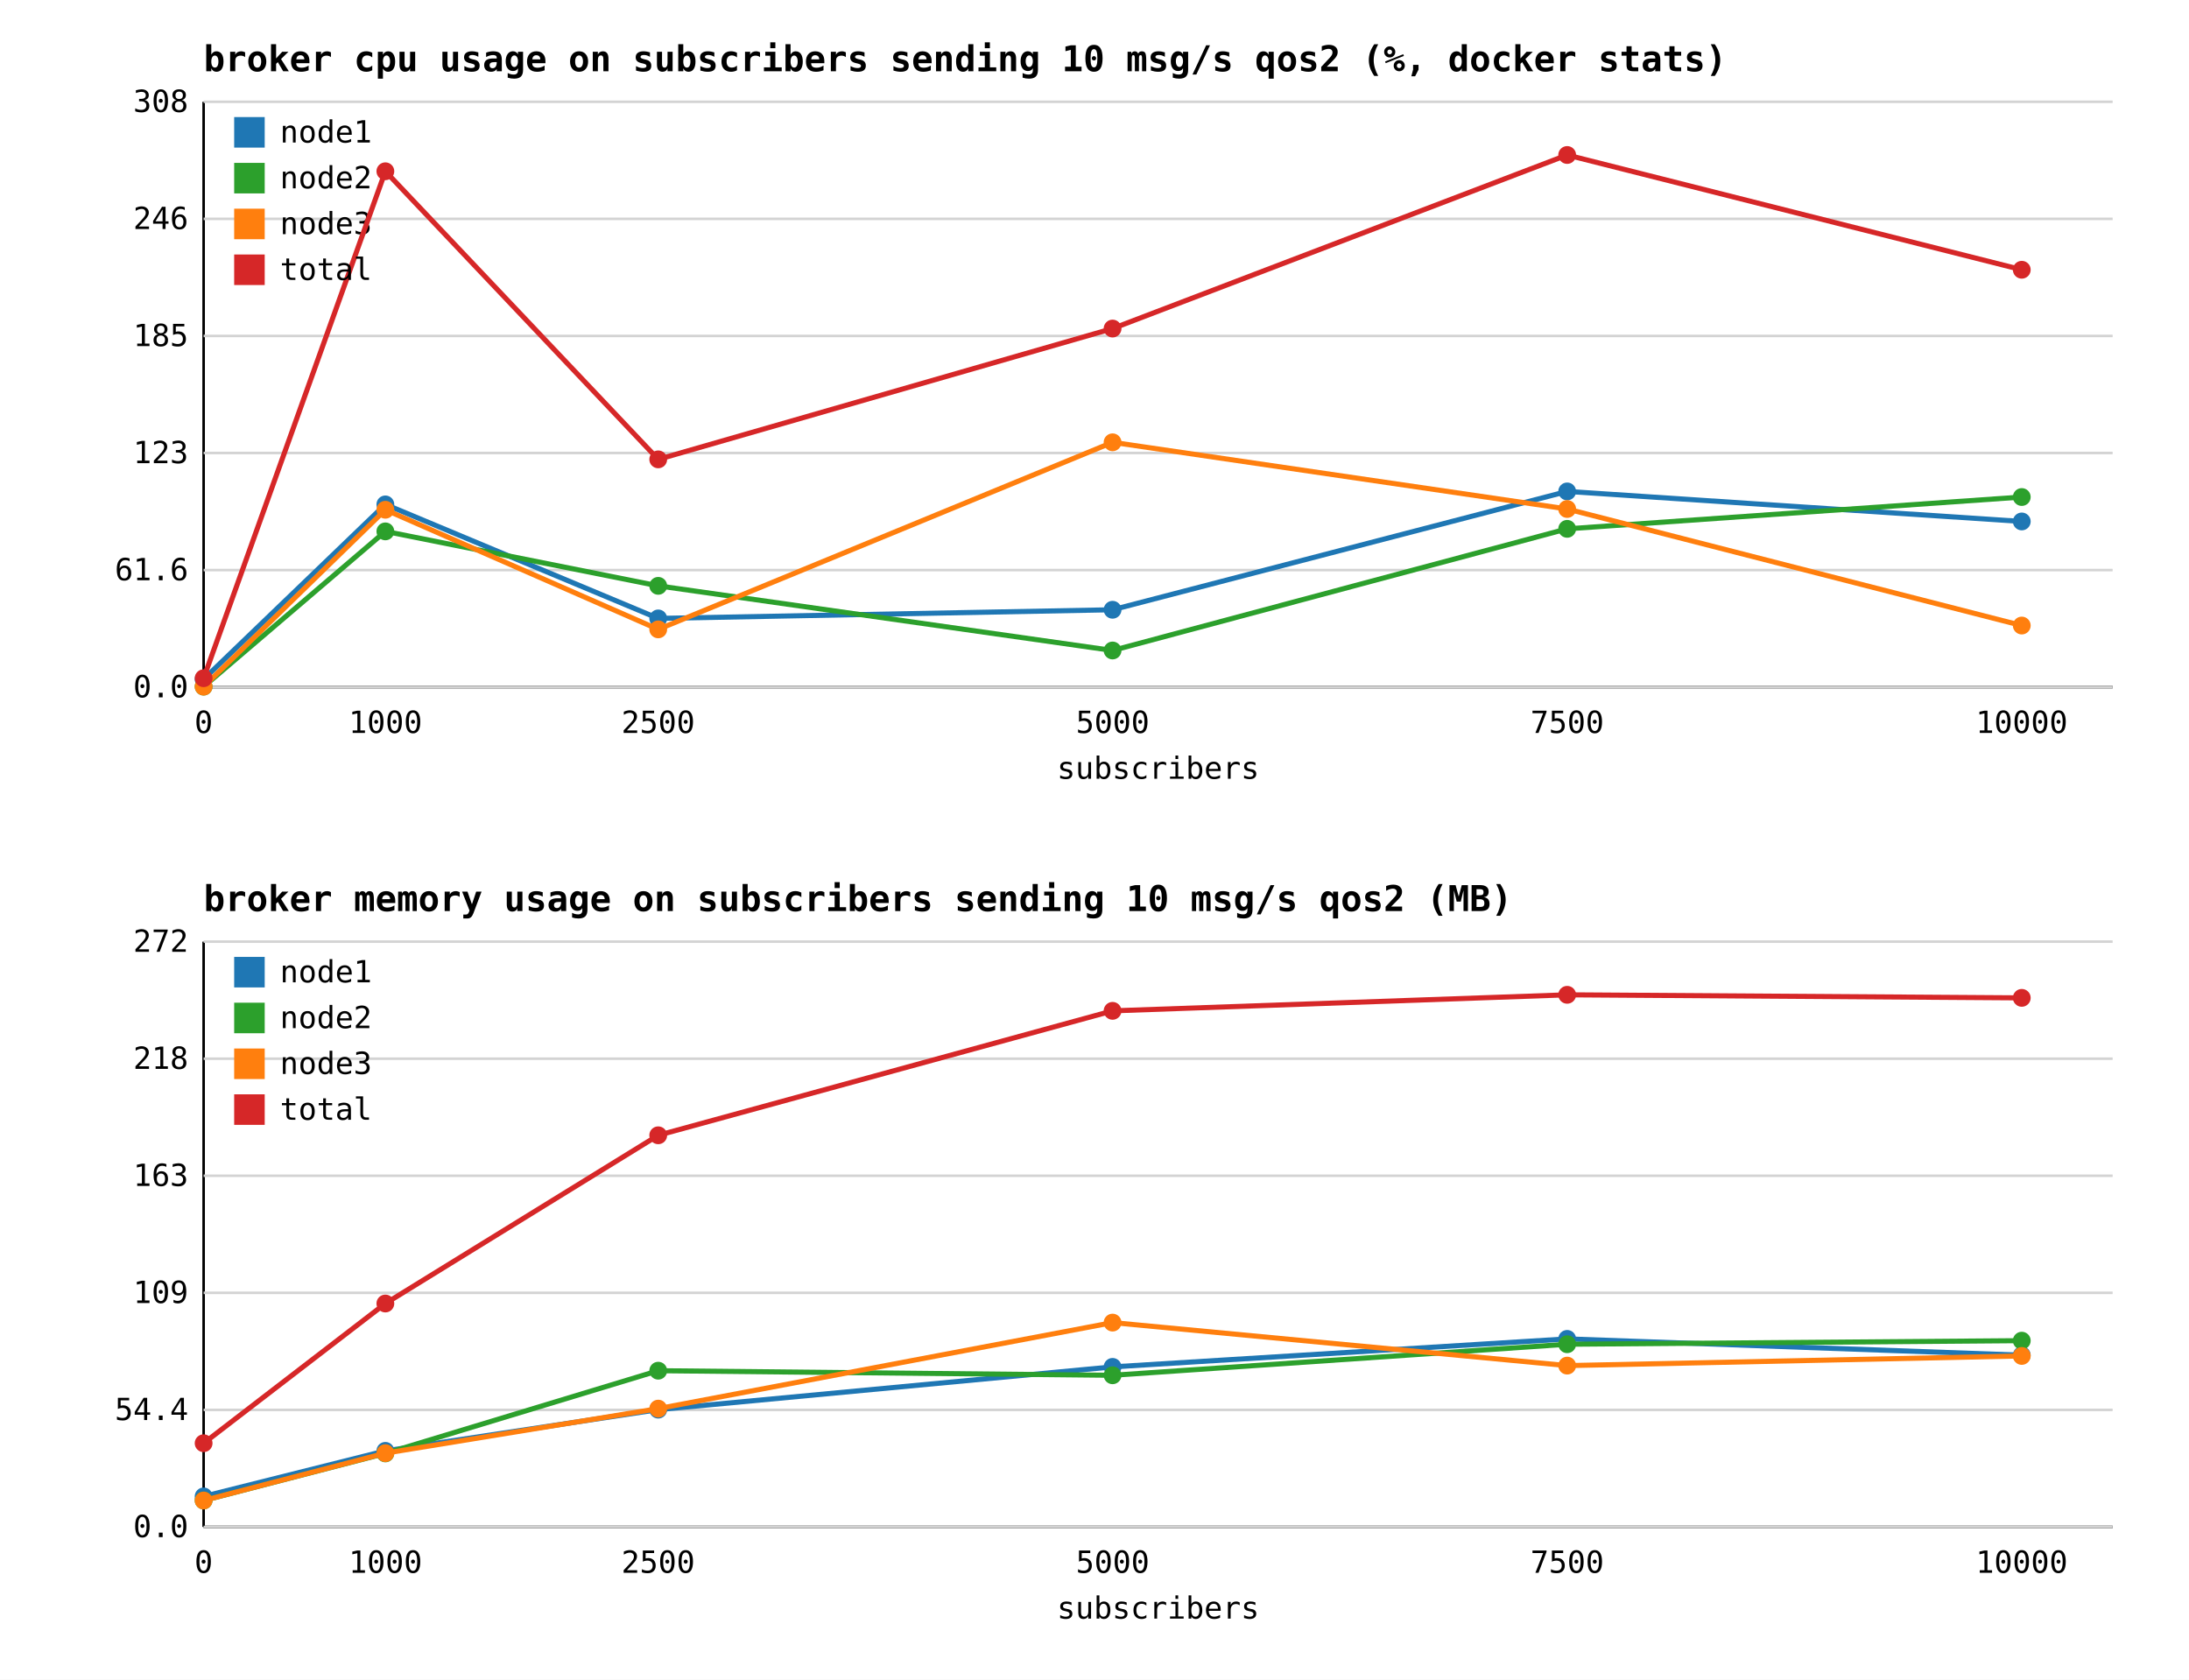
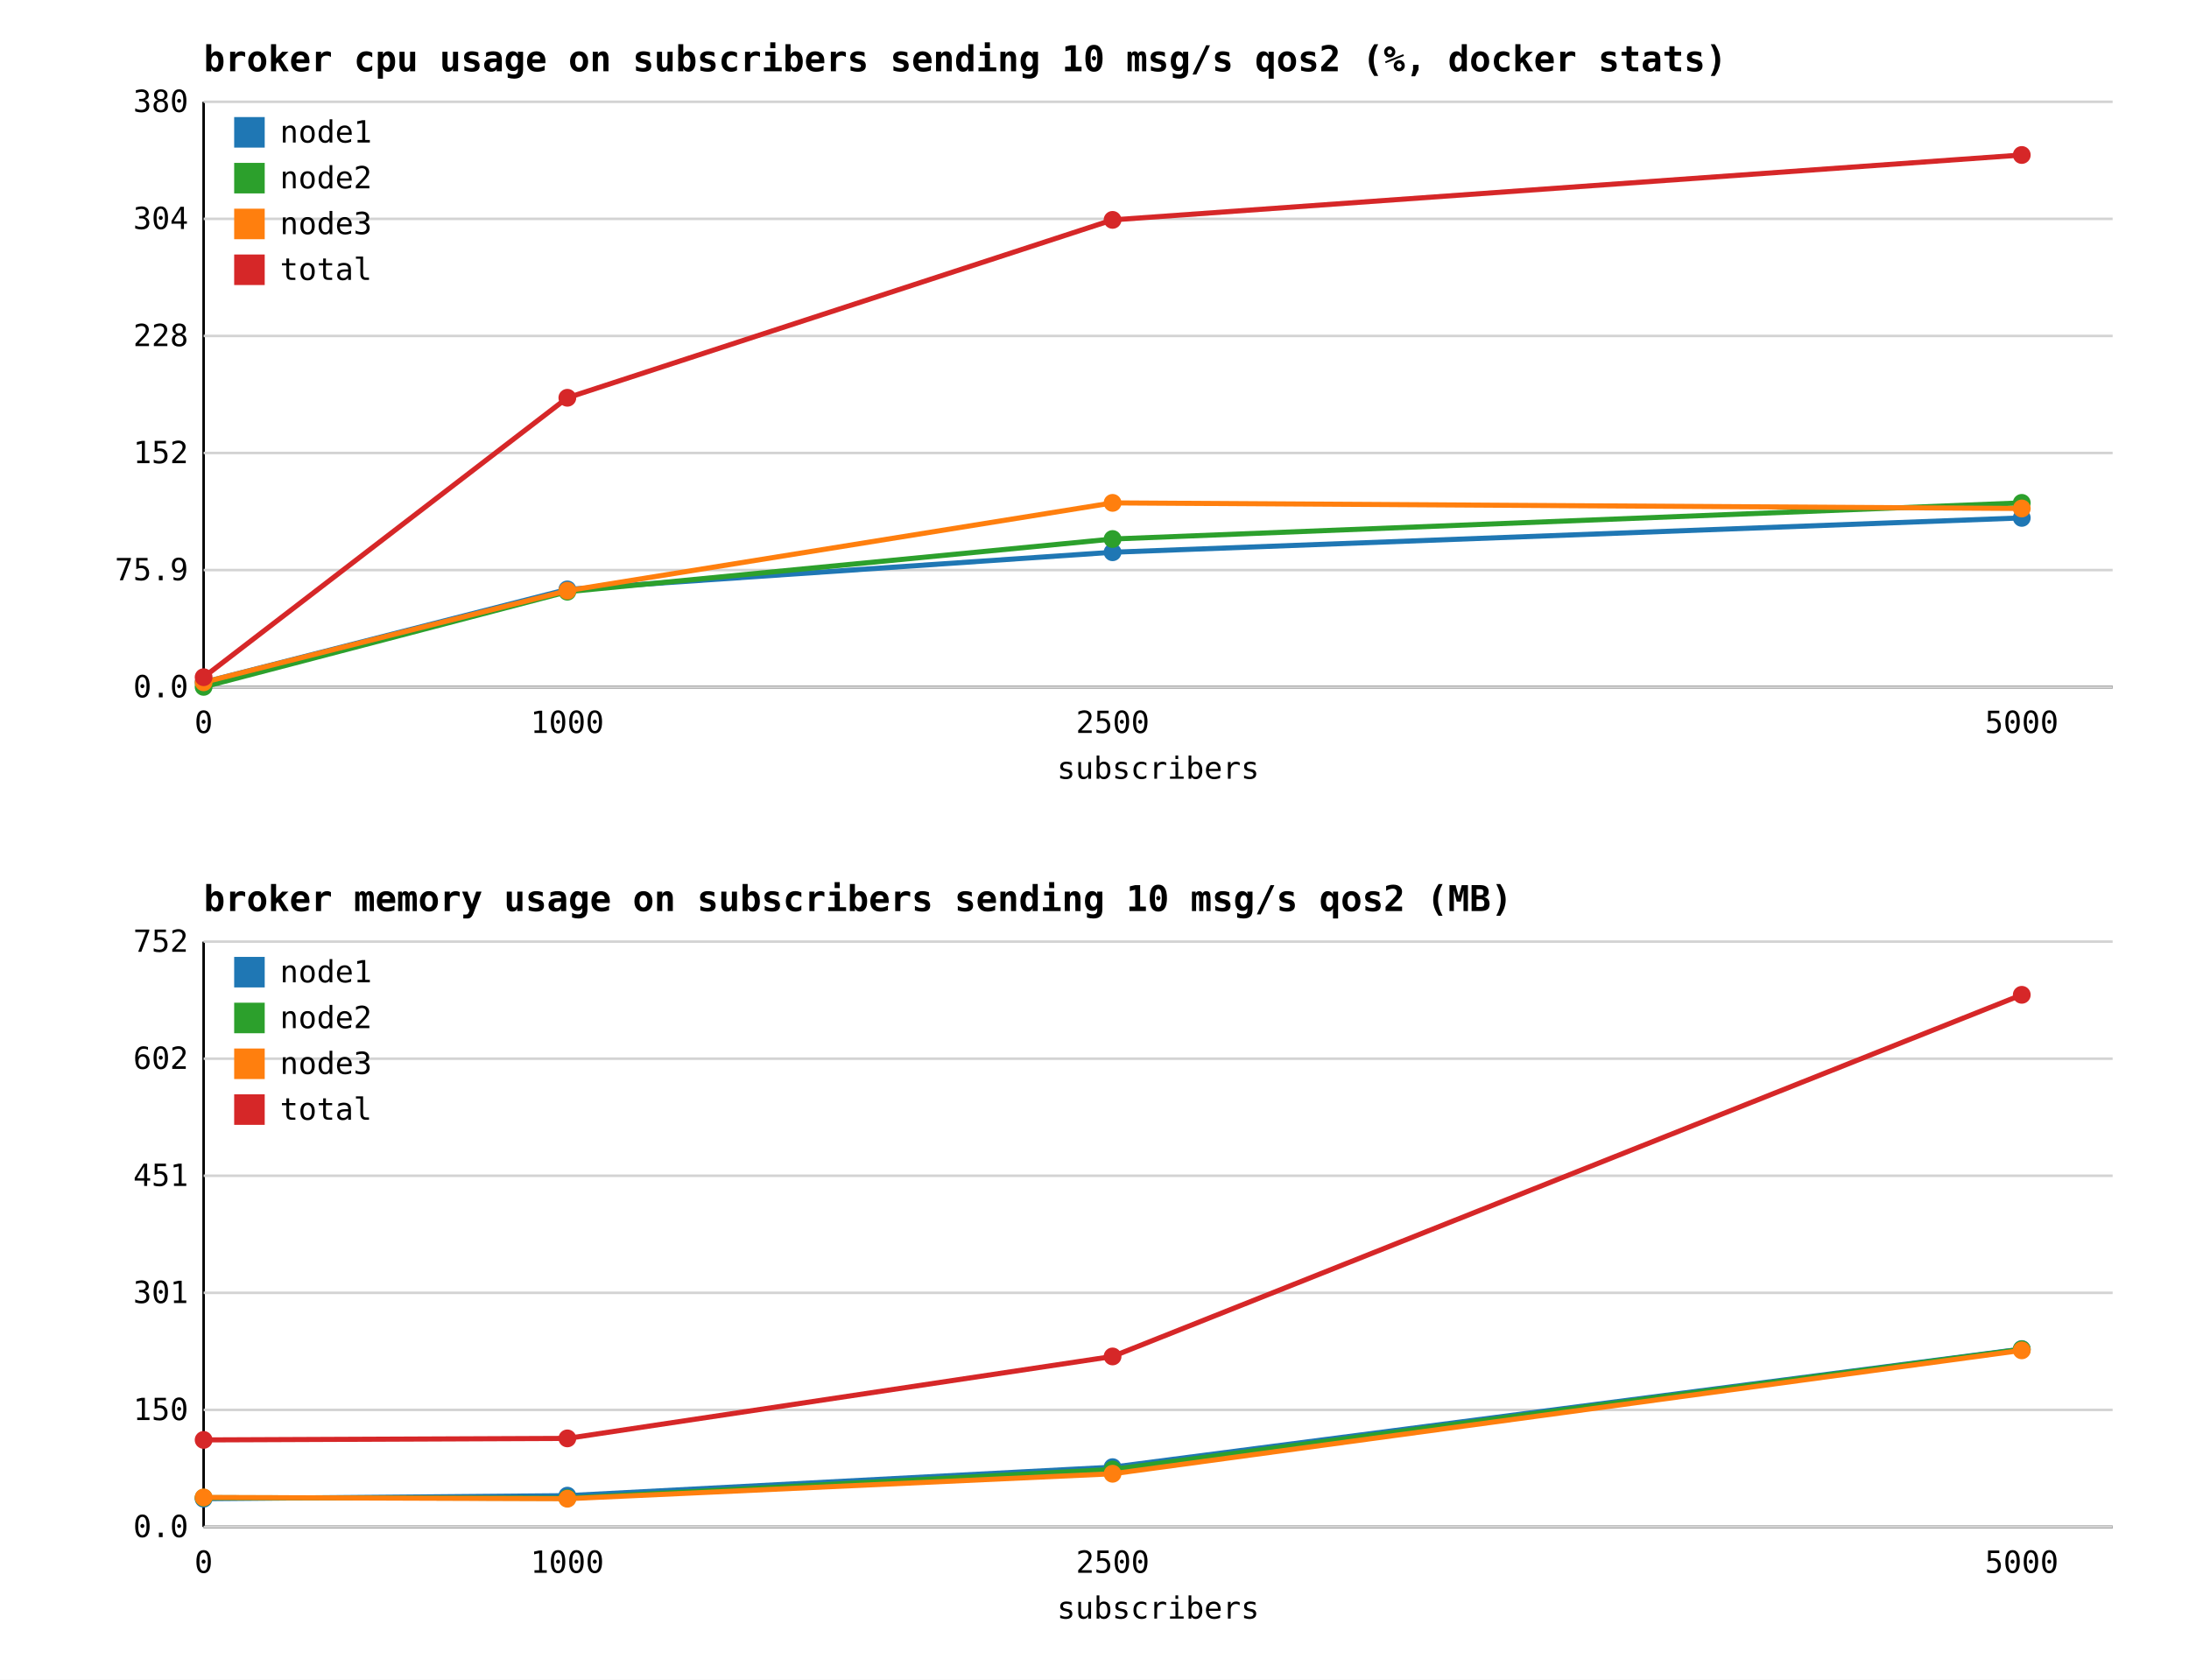
<svg xmlns="http://www.w3.org/2000/svg" width="860" height="660" viewBox="0 0 860 660" font-family="monospace" font-size="12">
  <rect width="860" height="660" fill="white" />
  <text x="80" y="28" font-size="14" font-weight="bold">broker cpu usage on subscribers sending 10 msg/s qos2 (%, docker stats)</text>
  <line x1="80" y1="270" x2="830" y2="270" stroke="black" />
  <line x1="80" y1="40" x2="80" y2="270" stroke="black" />
  <line x1="80" y1="270" x2="830" y2="270" stroke="lightgray" />
  <text x="74" y="274" text-anchor="end">0.0</text>
  <line x1="80" y1="224" x2="830" y2="224" stroke="lightgray" />
-   <text x="74" y="228" text-anchor="end">61.6</text>
+   <text x="74" y="228" text-anchor="end">75.9</text>
  <line x1="80" y1="178" x2="830" y2="178" stroke="lightgray" />
-   <text x="74" y="182" text-anchor="end">123</text>
+   <text x="74" y="182" text-anchor="end">152</text>
  <line x1="80" y1="132" x2="830" y2="132" stroke="lightgray" />
-   <text x="74" y="136" text-anchor="end">185</text>
+   <text x="74" y="136" text-anchor="end">228</text>
  <line x1="80" y1="86" x2="830" y2="86" stroke="lightgray" />
-   <text x="74" y="90" text-anchor="end">246</text>
+   <text x="74" y="90" text-anchor="end">304</text>
  <line x1="80" y1="40" x2="830" y2="40" stroke="lightgray" />
-   <text x="74" y="44" text-anchor="end">308</text>
+   <text x="74" y="44" text-anchor="end">380</text>
  <text x="80" y="288" text-anchor="middle">0</text>
-   <text x="151.429" y="288" text-anchor="middle">1000</text>
-   <text x="258.571" y="288" text-anchor="middle">2500</text>
-   <text x="437.143" y="288" text-anchor="middle">5000</text>
-   <text x="615.714" y="288" text-anchor="middle">7500</text>
-   <text x="794.286" y="288" text-anchor="middle">10000</text>
+   <text x="222.857" y="288" text-anchor="middle">1000</text>
+   <text x="437.143" y="288" text-anchor="middle">2500</text>
+   <text x="794.286" y="288" text-anchor="middle">5000</text>
  <text x="455" y="306" text-anchor="middle">subscribers</text>
-   <polyline points="80.0,266.9 151.4,198.2 258.6,243.0 437.1,239.6 615.7,193.1 794.3,204.9" fill="none" stroke="#1f77b4" stroke-width="2" />
-   <circle cx="80.0" cy="266.9" r="3.5" fill="#1f77b4" />
-   <circle cx="151.4" cy="198.2" r="3.5" fill="#1f77b4" />
-   <circle cx="258.6" cy="243.0" r="3.5" fill="#1f77b4" />
-   <circle cx="437.1" cy="239.6" r="3.5" fill="#1f77b4" />
-   <circle cx="615.7" cy="193.1" r="3.5" fill="#1f77b4" />
-   <circle cx="794.3" cy="204.9" r="3.5" fill="#1f77b4" />
+   <polyline points="80.0,268.1 222.9,231.6 437.1,217.0 794.3,203.5" fill="none" stroke="#1f77b4" stroke-width="2" />
+   <circle cx="80.0" cy="268.1" r="3.5" fill="#1f77b4" />
+   <circle cx="222.9" cy="231.6" r="3.5" fill="#1f77b4" />
+   <circle cx="437.1" cy="217.0" r="3.5" fill="#1f77b4" />
+   <circle cx="794.3" cy="203.5" r="3.5" fill="#1f77b4" />
  <rect x="92" y="46" width="12" height="12" fill="#1f77b4" />
  <text x="110" y="56">node1</text>
-   <polyline points="80.0,269.8 151.4,208.8 258.6,230.2 437.1,255.6 615.7,207.8 794.3,195.3" fill="none" stroke="#2ca02c" stroke-width="2" />
-   <circle cx="80.0" cy="269.8" r="3.5" fill="#2ca02c" />
-   <circle cx="151.4" cy="208.8" r="3.5" fill="#2ca02c" />
-   <circle cx="258.6" cy="230.2" r="3.5" fill="#2ca02c" />
-   <circle cx="437.1" cy="255.6" r="3.5" fill="#2ca02c" />
-   <circle cx="615.7" cy="207.8" r="3.5" fill="#2ca02c" />
-   <circle cx="794.3" cy="195.3" r="3.5" fill="#2ca02c" />
+   <polyline points="80.0,269.9 222.9,232.5 437.1,211.8 794.3,197.6" fill="none" stroke="#2ca02c" stroke-width="2" />
+   <circle cx="80.0" cy="269.9" r="3.5" fill="#2ca02c" />
+   <circle cx="222.9" cy="232.5" r="3.5" fill="#2ca02c" />
+   <circle cx="437.1" cy="211.8" r="3.5" fill="#2ca02c" />
+   <circle cx="794.3" cy="197.6" r="3.5" fill="#2ca02c" />
  <rect x="92" y="64" width="12" height="12" fill="#2ca02c" />
  <text x="110" y="74">node2</text>
-   <polyline points="80.0,269.8 151.4,200.3 258.6,247.3 437.1,173.8 615.7,200.0 794.3,245.8" fill="none" stroke="#ff7f0e" stroke-width="2" />
-   <circle cx="80.0" cy="269.8" r="3.5" fill="#ff7f0e" />
-   <circle cx="151.4" cy="200.3" r="3.5" fill="#ff7f0e" />
-   <circle cx="258.6" cy="247.3" r="3.5" fill="#ff7f0e" />
-   <circle cx="437.1" cy="173.8" r="3.5" fill="#ff7f0e" />
-   <circle cx="615.7" cy="200.0" r="3.5" fill="#ff7f0e" />
-   <circle cx="794.3" cy="245.8" r="3.5" fill="#ff7f0e" />
+   <polyline points="80.0,268.1 222.9,232.1 437.1,197.6 794.3,199.8" fill="none" stroke="#ff7f0e" stroke-width="2" />
+   <circle cx="80.0" cy="268.1" r="3.5" fill="#ff7f0e" />
+   <circle cx="222.9" cy="232.1" r="3.5" fill="#ff7f0e" />
+   <circle cx="437.1" cy="197.6" r="3.5" fill="#ff7f0e" />
+   <circle cx="794.3" cy="199.8" r="3.5" fill="#ff7f0e" />
  <rect x="92" y="82" width="12" height="12" fill="#ff7f0e" />
  <text x="110" y="92">node3</text>
-   <polyline points="80.0,266.5 151.4,67.3 258.6,180.5 437.1,129.1 615.7,60.9 794.3,106.0" fill="none" stroke="#d62728" stroke-width="2" />
-   <circle cx="80.0" cy="266.5" r="3.5" fill="#d62728" />
-   <circle cx="151.4" cy="67.3" r="3.5" fill="#d62728" />
-   <circle cx="258.6" cy="180.5" r="3.5" fill="#d62728" />
-   <circle cx="437.1" cy="129.1" r="3.5" fill="#d62728" />
-   <circle cx="615.7" cy="60.9" r="3.5" fill="#d62728" />
-   <circle cx="794.3" cy="106.0" r="3.5" fill="#d62728" />
+   <polyline points="80.0,266.1 222.9,156.3 437.1,86.4 794.3,60.9" fill="none" stroke="#d62728" stroke-width="2" />
+   <circle cx="80.0" cy="266.1" r="3.5" fill="#d62728" />
+   <circle cx="222.9" cy="156.3" r="3.5" fill="#d62728" />
+   <circle cx="437.1" cy="86.4" r="3.5" fill="#d62728" />
+   <circle cx="794.3" cy="60.9" r="3.5" fill="#d62728" />
  <rect x="92" y="100" width="12" height="12" fill="#d62728" />
  <text x="110" y="110">total</text>
  <text x="80" y="358" font-size="14" font-weight="bold">broker memory usage on subscribers sending 10 msg/s qos2 (MB)</text>
  <line x1="80" y1="600" x2="830" y2="600" stroke="black" />
  <line x1="80" y1="370" x2="80" y2="600" stroke="black" />
  <line x1="80" y1="600" x2="830" y2="600" stroke="lightgray" />
  <text x="74" y="604" text-anchor="end">0.0</text>
  <line x1="80" y1="554" x2="830" y2="554" stroke="lightgray" />
-   <text x="74" y="558" text-anchor="end">54.4</text>
+   <text x="74" y="558" text-anchor="end">150</text>
  <line x1="80" y1="508" x2="830" y2="508" stroke="lightgray" />
-   <text x="74" y="512" text-anchor="end">109</text>
+   <text x="74" y="512" text-anchor="end">301</text>
  <line x1="80" y1="462" x2="830" y2="462" stroke="lightgray" />
-   <text x="74" y="466" text-anchor="end">163</text>
+   <text x="74" y="466" text-anchor="end">451</text>
  <line x1="80" y1="416" x2="830" y2="416" stroke="lightgray" />
-   <text x="74" y="420" text-anchor="end">218</text>
+   <text x="74" y="420" text-anchor="end">602</text>
  <line x1="80" y1="370" x2="830" y2="370" stroke="lightgray" />
-   <text x="74" y="374" text-anchor="end">272</text>
+   <text x="74" y="374" text-anchor="end">752</text>
  <text x="80" y="618" text-anchor="middle">0</text>
-   <text x="151.429" y="618" text-anchor="middle">1000</text>
-   <text x="258.571" y="618" text-anchor="middle">2500</text>
-   <text x="437.143" y="618" text-anchor="middle">5000</text>
-   <text x="615.714" y="618" text-anchor="middle">7500</text>
-   <text x="794.286" y="618" text-anchor="middle">10000</text>
+   <text x="222.857" y="618" text-anchor="middle">1000</text>
+   <text x="437.143" y="618" text-anchor="middle">2500</text>
+   <text x="794.286" y="618" text-anchor="middle">5000</text>
  <text x="455" y="636" text-anchor="middle">subscribers</text>
-   <polyline points="80.0,588.0 151.4,570.1 258.6,553.9 437.1,537.1 615.7,526.1 794.3,532.5" fill="none" stroke="#1f77b4" stroke-width="2" />
-   <circle cx="80.0" cy="588.0" r="3.5" fill="#1f77b4" />
-   <circle cx="151.4" cy="570.1" r="3.5" fill="#1f77b4" />
-   <circle cx="258.6" cy="553.9" r="3.5" fill="#1f77b4" />
-   <circle cx="437.1" cy="537.1" r="3.5" fill="#1f77b4" />
-   <circle cx="615.7" cy="526.1" r="3.5" fill="#1f77b4" />
-   <circle cx="794.3" cy="532.5" r="3.5" fill="#1f77b4" />
+   <polyline points="80.0,588.9 222.9,587.7 437.1,576.5 794.3,530.1" fill="none" stroke="#1f77b4" stroke-width="2" />
+   <circle cx="80.0" cy="588.9" r="3.5" fill="#1f77b4" />
+   <circle cx="222.9" cy="587.7" r="3.5" fill="#1f77b4" />
+   <circle cx="437.1" cy="576.5" r="3.5" fill="#1f77b4" />
+   <circle cx="794.3" cy="530.1" r="3.5" fill="#1f77b4" />
  <rect x="92" y="376" width="12" height="12" fill="#1f77b4" />
  <text x="110" y="386">node1</text>
-   <polyline points="80.0,589.6 151.4,571.1 258.6,538.6 437.1,540.4 615.7,528.2 794.3,526.8" fill="none" stroke="#2ca02c" stroke-width="2" />
-   <circle cx="80.0" cy="589.6" r="3.5" fill="#2ca02c" />
-   <circle cx="151.4" cy="571.1" r="3.5" fill="#2ca02c" />
-   <circle cx="258.6" cy="538.6" r="3.5" fill="#2ca02c" />
-   <circle cx="437.1" cy="540.4" r="3.5" fill="#2ca02c" />
-   <circle cx="615.7" cy="528.2" r="3.5" fill="#2ca02c" />
-   <circle cx="794.3" cy="526.8" r="3.5" fill="#2ca02c" />
+   <polyline points="80.0,588.5 222.9,588.7 437.1,577.4 794.3,530.2" fill="none" stroke="#2ca02c" stroke-width="2" />
+   <circle cx="80.0" cy="588.5" r="3.5" fill="#2ca02c" />
+   <circle cx="222.9" cy="588.7" r="3.5" fill="#2ca02c" />
+   <circle cx="437.1" cy="577.4" r="3.5" fill="#2ca02c" />
+   <circle cx="794.3" cy="530.2" r="3.5" fill="#2ca02c" />
  <rect x="92" y="394" width="12" height="12" fill="#2ca02c" />
  <text x="110" y="404">node2</text>
-   <polyline points="80.0,589.6 151.4,571.0 258.6,553.5 437.1,519.7 615.7,536.6 794.3,532.8" fill="none" stroke="#ff7f0e" stroke-width="2" />
-   <circle cx="80.0" cy="589.6" r="3.5" fill="#ff7f0e" />
-   <circle cx="151.4" cy="571.0" r="3.5" fill="#ff7f0e" />
-   <circle cx="258.6" cy="553.5" r="3.5" fill="#ff7f0e" />
-   <circle cx="437.1" cy="519.7" r="3.5" fill="#ff7f0e" />
-   <circle cx="615.7" cy="536.6" r="3.5" fill="#ff7f0e" />
-   <circle cx="794.3" cy="532.8" r="3.5" fill="#ff7f0e" />
+   <polyline points="80.0,588.4 222.9,588.9 437.1,579.1 794.3,530.6" fill="none" stroke="#ff7f0e" stroke-width="2" />
+   <circle cx="80.0" cy="588.4" r="3.5" fill="#ff7f0e" />
+   <circle cx="222.9" cy="588.9" r="3.5" fill="#ff7f0e" />
+   <circle cx="437.1" cy="579.1" r="3.5" fill="#ff7f0e" />
+   <circle cx="794.3" cy="530.6" r="3.5" fill="#ff7f0e" />
  <rect x="92" y="412" width="12" height="12" fill="#ff7f0e" />
  <text x="110" y="422">node3</text>
-   <polyline points="80.0,567.1 151.4,512.2 258.6,446.1 437.1,397.2 615.7,390.9 794.3,392.1" fill="none" stroke="#d62728" stroke-width="2" />
-   <circle cx="80.0" cy="567.1" r="3.5" fill="#d62728" />
-   <circle cx="151.4" cy="512.2" r="3.5" fill="#d62728" />
-   <circle cx="258.6" cy="446.1" r="3.5" fill="#d62728" />
-   <circle cx="437.1" cy="397.2" r="3.5" fill="#d62728" />
-   <circle cx="615.7" cy="390.9" r="3.5" fill="#d62728" />
-   <circle cx="794.3" cy="392.1" r="3.5" fill="#d62728" />
+   <polyline points="80.0,565.8 222.9,565.2 437.1,533.0 794.3,390.9" fill="none" stroke="#d62728" stroke-width="2" />
+   <circle cx="80.0" cy="565.8" r="3.5" fill="#d62728" />
+   <circle cx="222.9" cy="565.2" r="3.5" fill="#d62728" />
+   <circle cx="437.1" cy="533.0" r="3.5" fill="#d62728" />
+   <circle cx="794.3" cy="390.9" r="3.5" fill="#d62728" />
  <rect x="92" y="430" width="12" height="12" fill="#d62728" />
  <text x="110" y="440">total</text>
</svg>
